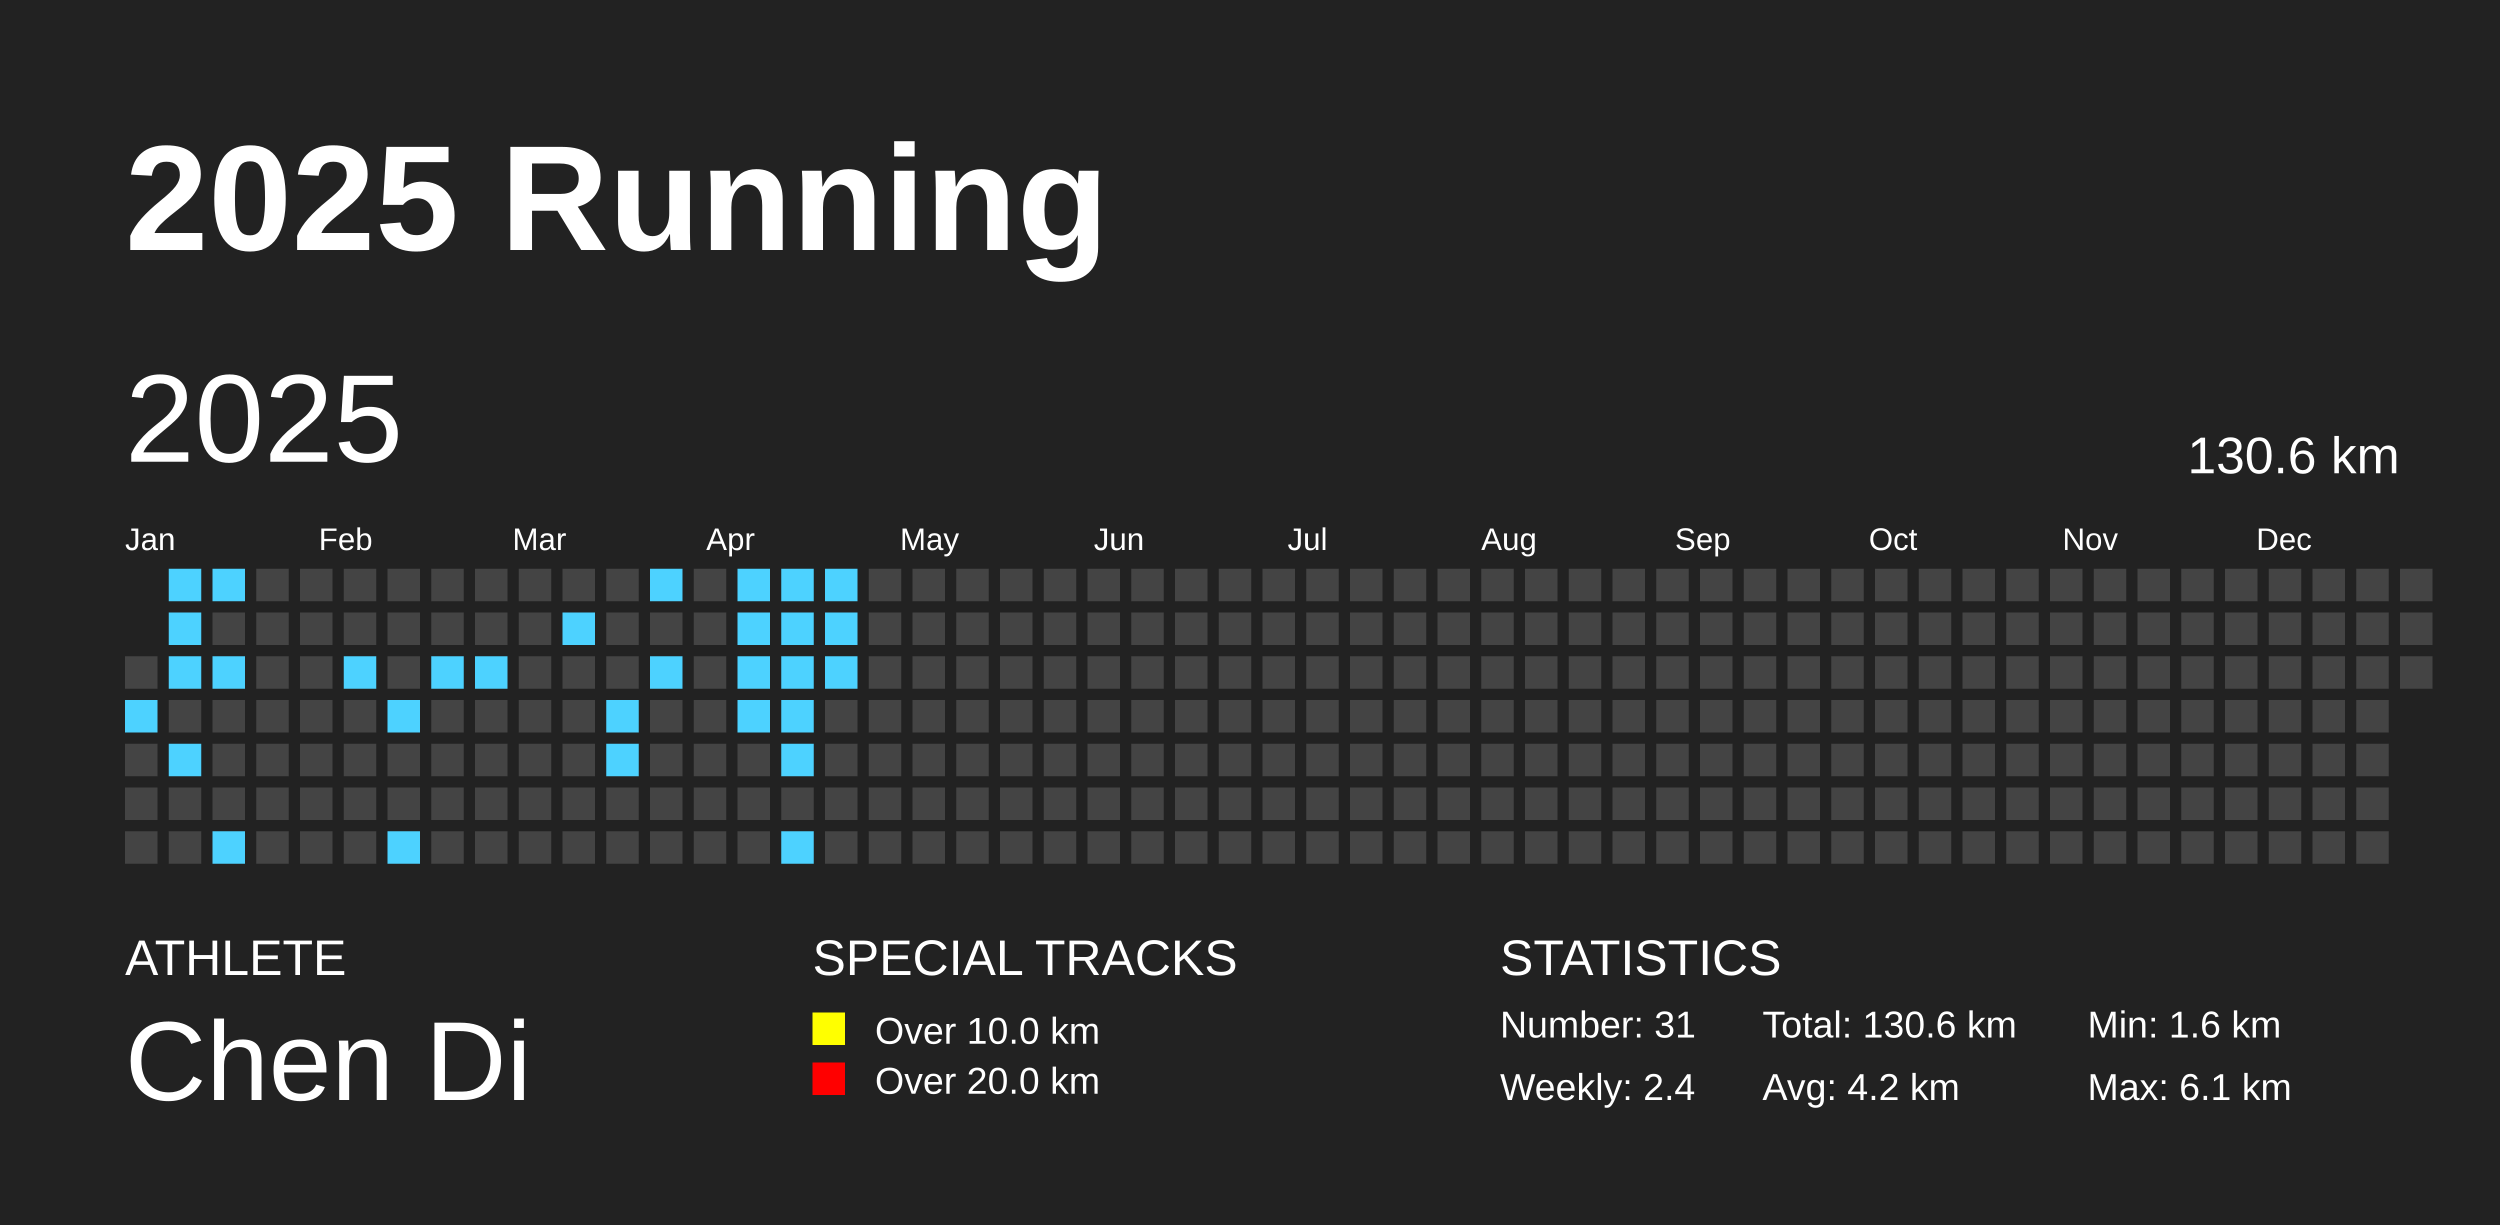
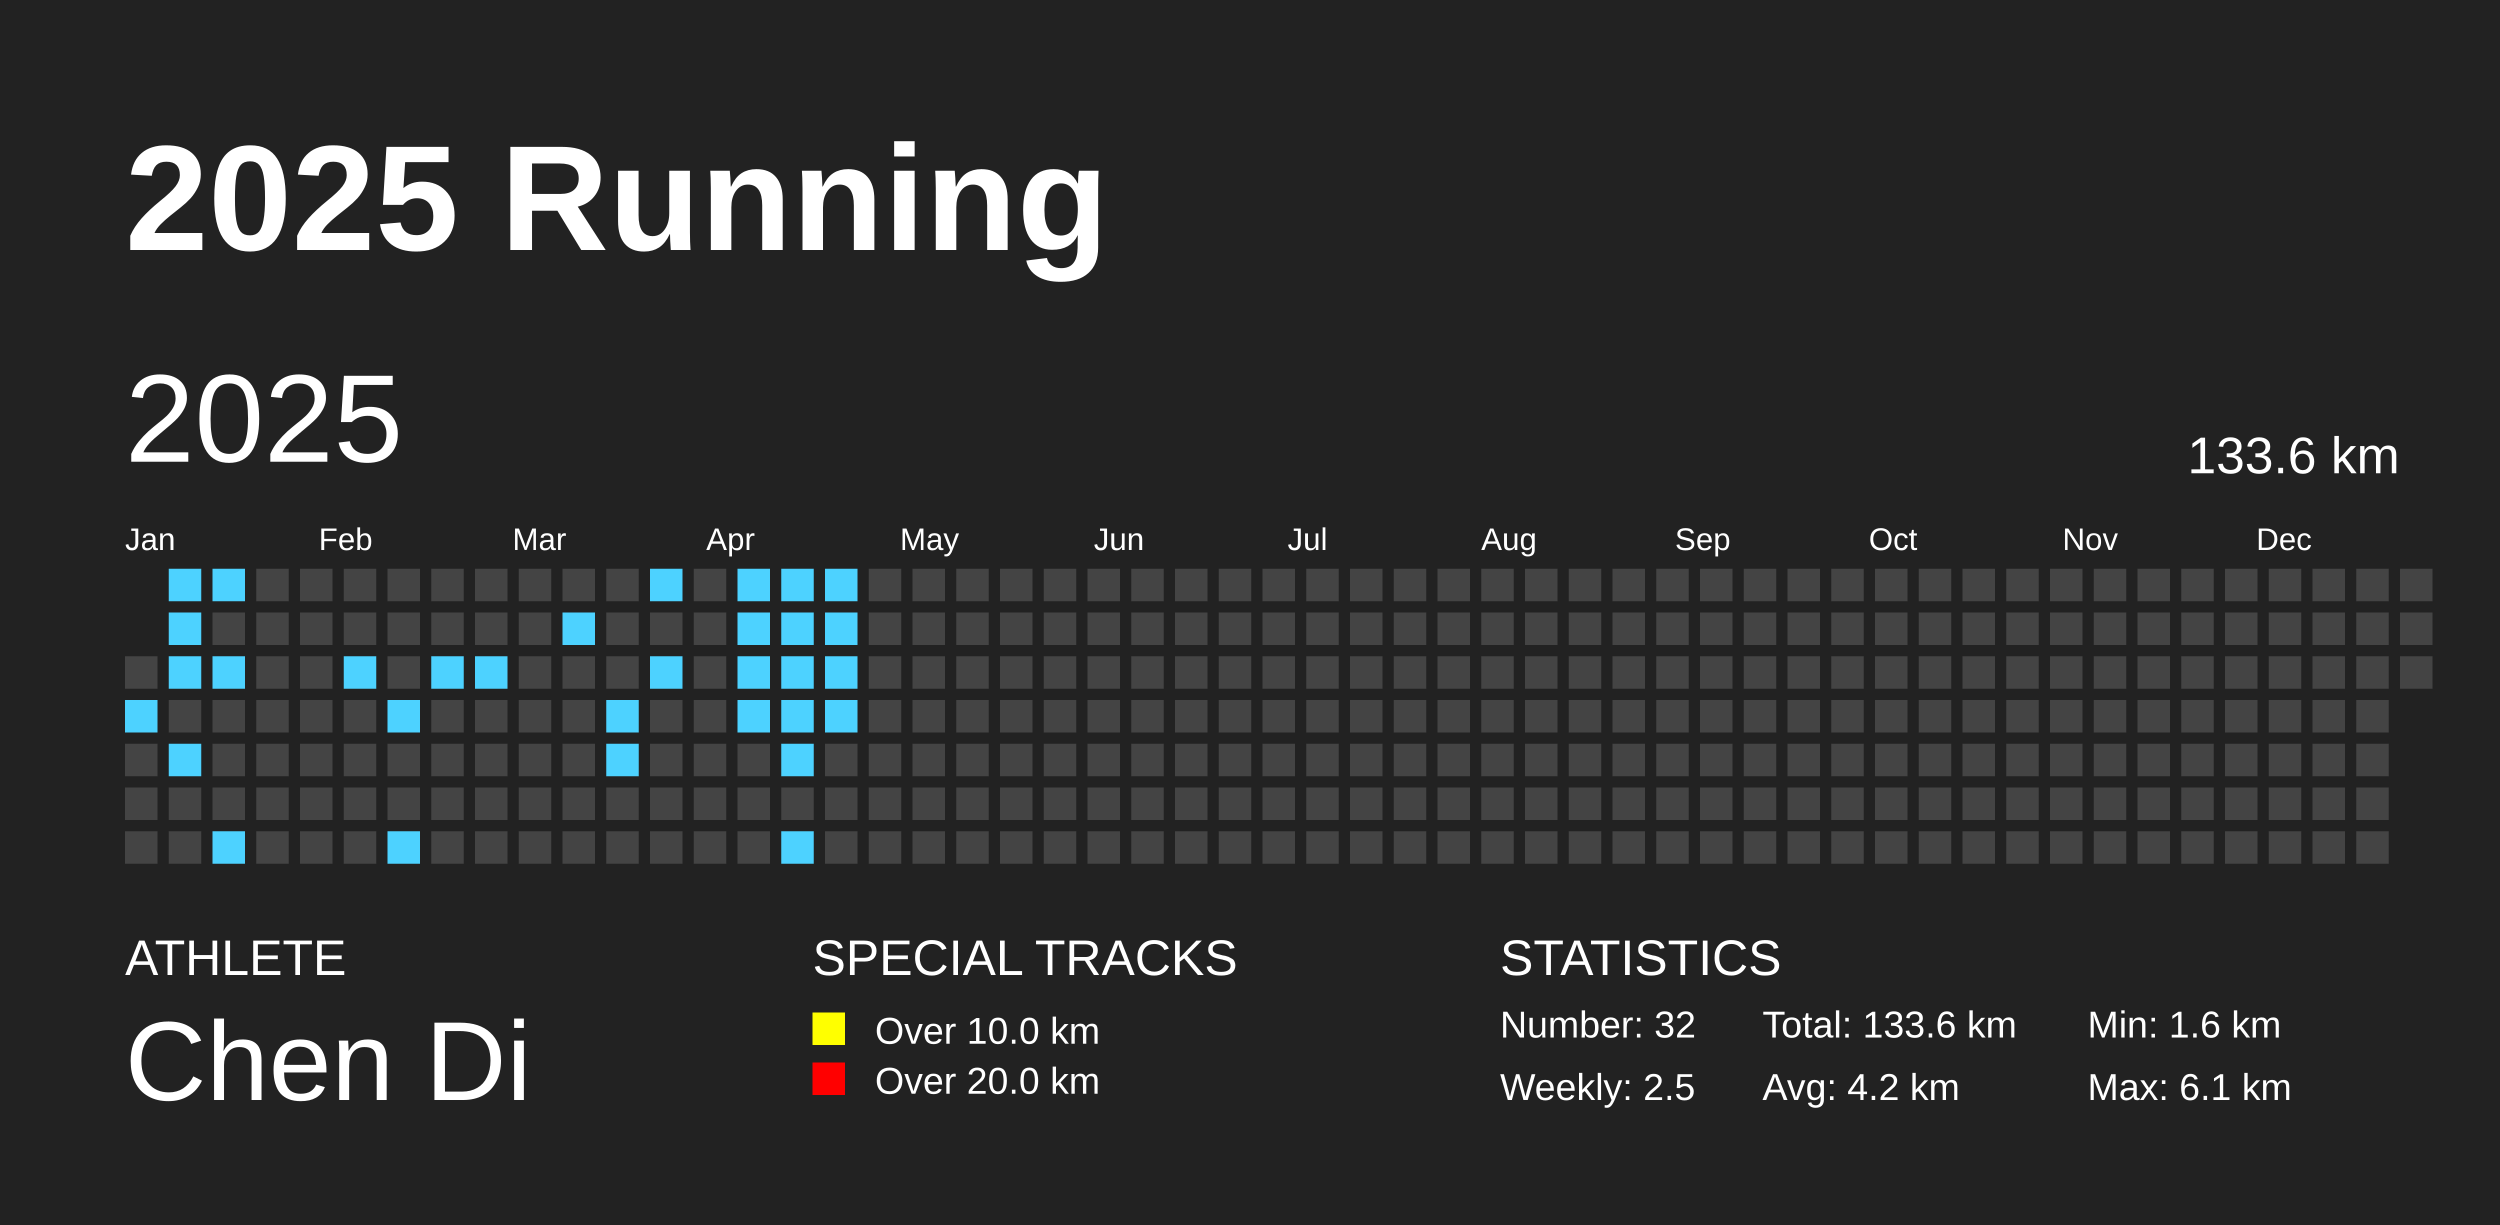
<svg xmlns="http://www.w3.org/2000/svg" baseProfile="full" height="98mm" version="1.1" viewBox="0,0,200,98" width="200mm">
  <defs />
  <rect fill="#222222" height="98" width="200" x="0" y="0" />
  <text fill="#FFFFFF" style="font-size:12px; font-family:Arial; font-weight:bold;" x="10" y="20">2025 Running</text>
  <text fill="#FFFFFF" style="font-size:4px; font-family:Arial" x="10" y="78">ATHLETE</text>
  <text fill="#FFFFFF" style="font-size:9px; font-family:Arial" x="10" y="88">Chen Di</text>
  <text fill="#FFFFFF" style="font-size:4px; font-family:Arial" x="65" y="78">SPECIAL TRACKS</text>
  <rect fill="yellow" height="2.6" width="2.6" x="65" y="81" />
  <text fill="#FFFFFF" style="font-size:3px; font-family:Arial" x="70" y="83.5">Over 10.0 km</text>
  <rect fill="red" height="2.6" width="2.6" x="65" y="85" />
  <text fill="#FFFFFF" style="font-size:3px; font-family:Arial" x="70" y="87.5">Over 20.0 km</text>
  <text fill="#FFFFFF" style="font-size:4px; font-family:Arial" x="120" y="78">STATISTICS</text>
-   <text fill="#FFFFFF" style="font-size:3px; font-family:Arial" x="120" y="83">Number: 31</text>
-   <text fill="#FFFFFF" style="font-size:3px; font-family:Arial" x="120" y="88">Weekly: 2.4</text>
-   <text fill="#FFFFFF" style="font-size:3px; font-family:Arial" x="141" y="83">Total: 130.6 km</text>
+   <text fill="#FFFFFF" style="font-size:3px; font-family:Arial" x="120" y="83">Number: 32</text>
+   <text fill="#FFFFFF" style="font-size:3px; font-family:Arial" x="120" y="88">Weekly: 2.5</text>
+   <text fill="#FFFFFF" style="font-size:3px; font-family:Arial" x="141" y="83">Total: 133.6 km</text>
  <text fill="#FFFFFF" style="font-size:3px; font-family:Arial" x="141" y="88">Avg: 4.2 km</text>
  <text fill="#FFFFFF" style="font-size:3px; font-family:Arial" x="167" y="83">Min: 1.6 km</text>
  <text fill="#FFFFFF" style="font-size:3px; font-family:Arial" x="167" y="88">Max: 6.1 km</text>
  <text dominant-baseline="hanging" fill="#FFFFFF" style="font-size:10.0px; font-family:Arial;" x="10" y="30">2025</text>
-   <text dominant-baseline="hanging" fill="#FFFFFF" style="font-size:4.125px; font-family:Arial;" x="175" y="35">130.6 km</text>
+   <text dominant-baseline="hanging" fill="#FFFFFF" style="font-size:4.125px; font-family:Arial;" x="175" y="35">133.6 km</text>
  <text fill="#FFFFFF" style="font-size:2.5px; font-family:Arial" x="10.0" y="44">Jan</text>
  <text fill="#FFFFFF" style="font-size:2.5px; font-family:Arial" x="25.5" y="44">Feb</text>
  <text fill="#FFFFFF" style="font-size:2.5px; font-family:Arial" x="41.0" y="44">Mar</text>
  <text fill="#FFFFFF" style="font-size:2.5px; font-family:Arial" x="56.5" y="44">Apr</text>
  <text fill="#FFFFFF" style="font-size:2.5px; font-family:Arial" x="72.0" y="44">May</text>
  <text fill="#FFFFFF" style="font-size:2.5px; font-family:Arial" x="87.5" y="44">Jun</text>
  <text fill="#FFFFFF" style="font-size:2.5px; font-family:Arial" x="103.0" y="44">Jul</text>
  <text fill="#FFFFFF" style="font-size:2.5px; font-family:Arial" x="118.5" y="44">Aug</text>
  <text fill="#FFFFFF" style="font-size:2.5px; font-family:Arial" x="134.0" y="44">Sep</text>
  <text fill="#FFFFFF" style="font-size:2.5px; font-family:Arial" x="149.5" y="44">Oct</text>
  <text fill="#FFFFFF" style="font-size:2.5px; font-family:Arial" x="165.0" y="44">Nov</text>
  <text fill="#FFFFFF" style="font-size:2.5px; font-family:Arial" x="180.5" y="44">Dec</text>
  <rect fill="#444444" height="2.6" width="2.6" x="10.0" y="52.5" />
  <rect fill="#4DD2FF" height="2.6" width="2.6" x="10.0" y="56.0" />
  <rect fill="#444444" height="2.6" width="2.6" x="10.0" y="59.5" />
  <rect fill="#444444" height="2.6" width="2.6" x="10.0" y="63.0" />
  <rect fill="#444444" height="2.6" width="2.6" x="10.0" y="66.5" />
  <rect fill="#4DD2FF" height="2.6" width="2.6" x="13.5" y="45.5" />
  <rect fill="#4DD2FF" height="2.6" width="2.6" x="13.5" y="49.0" />
  <rect fill="#4DD2FF" height="2.6" width="2.6" x="13.5" y="52.5" />
  <rect fill="#444444" height="2.6" width="2.6" x="13.5" y="56.0" />
  <rect fill="#4DD2FF" height="2.6" width="2.6" x="13.5" y="59.5" />
  <rect fill="#444444" height="2.6" width="2.6" x="13.5" y="63.0" />
  <rect fill="#444444" height="2.6" width="2.6" x="13.5" y="66.5" />
  <rect fill="#4DD2FF" height="2.6" width="2.6" x="17.0" y="45.5" />
  <rect fill="#444444" height="2.6" width="2.6" x="17.0" y="49.0" />
  <rect fill="#4DD2FF" height="2.6" width="2.6" x="17.0" y="52.5" />
  <rect fill="#444444" height="2.6" width="2.6" x="17.0" y="56.0" />
  <rect fill="#444444" height="2.6" width="2.6" x="17.0" y="59.5" />
  <rect fill="#444444" height="2.6" width="2.6" x="17.0" y="63.0" />
  <rect fill="#4DD2FF" height="2.6" width="2.6" x="17.0" y="66.5" />
  <rect fill="#444444" height="2.6" width="2.6" x="20.5" y="45.5" />
  <rect fill="#444444" height="2.6" width="2.6" x="20.5" y="49.0" />
  <rect fill="#444444" height="2.6" width="2.6" x="20.5" y="52.5" />
  <rect fill="#444444" height="2.6" width="2.6" x="20.5" y="56.0" />
  <rect fill="#444444" height="2.6" width="2.6" x="20.5" y="59.5" />
  <rect fill="#444444" height="2.6" width="2.6" x="20.5" y="63.0" />
  <rect fill="#444444" height="2.6" width="2.6" x="20.5" y="66.5" />
  <rect fill="#444444" height="2.6" width="2.6" x="24.0" y="45.5" />
  <rect fill="#444444" height="2.6" width="2.6" x="24.0" y="49.0" />
  <rect fill="#444444" height="2.6" width="2.6" x="24.0" y="52.5" />
  <rect fill="#444444" height="2.6" width="2.6" x="24.0" y="56.0" />
  <rect fill="#444444" height="2.6" width="2.6" x="24.0" y="59.5" />
  <rect fill="#444444" height="2.6" width="2.6" x="24.0" y="63.0" />
  <rect fill="#444444" height="2.6" width="2.6" x="24.0" y="66.5" />
  <rect fill="#444444" height="2.6" width="2.6" x="27.5" y="45.5" />
  <rect fill="#444444" height="2.6" width="2.6" x="27.5" y="49.0" />
  <rect fill="#4DD2FF" height="2.6" width="2.6" x="27.5" y="52.5" />
  <rect fill="#444444" height="2.6" width="2.6" x="27.5" y="56.0" />
  <rect fill="#444444" height="2.6" width="2.6" x="27.5" y="59.5" />
  <rect fill="#444444" height="2.6" width="2.6" x="27.5" y="63.0" />
  <rect fill="#444444" height="2.6" width="2.6" x="27.5" y="66.5" />
  <rect fill="#444444" height="2.6" width="2.6" x="31.0" y="45.5" />
  <rect fill="#444444" height="2.6" width="2.6" x="31.0" y="49.0" />
  <rect fill="#444444" height="2.6" width="2.6" x="31.0" y="52.5" />
  <rect fill="#4DD2FF" height="2.6" width="2.6" x="31.0" y="56.0" />
  <rect fill="#444444" height="2.6" width="2.6" x="31.0" y="59.5" />
  <rect fill="#444444" height="2.6" width="2.6" x="31.0" y="63.0" />
  <rect fill="#4DD2FF" height="2.6" width="2.6" x="31.0" y="66.5" />
  <rect fill="#444444" height="2.6" width="2.6" x="34.5" y="45.5" />
  <rect fill="#444444" height="2.6" width="2.6" x="34.5" y="49.0" />
  <rect fill="#4DD2FF" height="2.6" width="2.6" x="34.5" y="52.5" />
  <rect fill="#444444" height="2.6" width="2.6" x="34.5" y="56.0" />
  <rect fill="#444444" height="2.6" width="2.6" x="34.5" y="59.5" />
  <rect fill="#444444" height="2.6" width="2.6" x="34.5" y="63.0" />
  <rect fill="#444444" height="2.6" width="2.6" x="34.5" y="66.5" />
  <rect fill="#444444" height="2.6" width="2.6" x="38.0" y="45.5" />
  <rect fill="#444444" height="2.6" width="2.6" x="38.0" y="49.0" />
  <rect fill="#4DD2FF" height="2.6" width="2.6" x="38.0" y="52.5" />
  <rect fill="#444444" height="2.6" width="2.6" x="38.0" y="56.0" />
  <rect fill="#444444" height="2.6" width="2.6" x="38.0" y="59.5" />
  <rect fill="#444444" height="2.6" width="2.6" x="38.0" y="63.0" />
  <rect fill="#444444" height="2.6" width="2.6" x="38.0" y="66.5" />
  <rect fill="#444444" height="2.6" width="2.6" x="41.5" y="45.5" />
  <rect fill="#444444" height="2.6" width="2.6" x="41.5" y="49.0" />
  <rect fill="#444444" height="2.6" width="2.6" x="41.5" y="52.5" />
  <rect fill="#444444" height="2.6" width="2.6" x="41.5" y="56.0" />
  <rect fill="#444444" height="2.6" width="2.6" x="41.5" y="59.5" />
  <rect fill="#444444" height="2.6" width="2.6" x="41.5" y="63.0" />
  <rect fill="#444444" height="2.6" width="2.6" x="41.5" y="66.5" />
  <rect fill="#444444" height="2.6" width="2.6" x="45.0" y="45.5" />
  <rect fill="#4DD2FF" height="2.6" width="2.6" x="45.0" y="49.0" />
  <rect fill="#444444" height="2.6" width="2.6" x="45.0" y="52.5" />
  <rect fill="#444444" height="2.6" width="2.6" x="45.0" y="56.0" />
  <rect fill="#444444" height="2.6" width="2.6" x="45.0" y="59.5" />
  <rect fill="#444444" height="2.6" width="2.6" x="45.0" y="63.0" />
  <rect fill="#444444" height="2.6" width="2.6" x="45.0" y="66.5" />
  <rect fill="#444444" height="2.6" width="2.6" x="48.5" y="45.5" />
  <rect fill="#444444" height="2.6" width="2.6" x="48.5" y="49.0" />
  <rect fill="#444444" height="2.6" width="2.6" x="48.5" y="52.5" />
  <rect fill="#4DD2FF" height="2.6" width="2.6" x="48.5" y="56.0" />
  <rect fill="#4DD2FF" height="2.6" width="2.6" x="48.5" y="59.5" />
  <rect fill="#444444" height="2.6" width="2.6" x="48.5" y="63.0" />
  <rect fill="#444444" height="2.6" width="2.6" x="48.5" y="66.5" />
  <rect fill="#4DD2FF" height="2.6" width="2.6" x="52.0" y="45.5" />
  <rect fill="#444444" height="2.6" width="2.6" x="52.0" y="49.0" />
  <rect fill="#4DD2FF" height="2.6" width="2.6" x="52.0" y="52.5" />
  <rect fill="#444444" height="2.6" width="2.6" x="52.0" y="56.0" />
  <rect fill="#444444" height="2.6" width="2.6" x="52.0" y="59.5" />
  <rect fill="#444444" height="2.6" width="2.6" x="52.0" y="63.0" />
  <rect fill="#444444" height="2.6" width="2.6" x="52.0" y="66.5" />
  <rect fill="#444444" height="2.6" width="2.6" x="55.5" y="45.5" />
  <rect fill="#444444" height="2.6" width="2.6" x="55.5" y="49.0" />
  <rect fill="#444444" height="2.6" width="2.6" x="55.5" y="52.5" />
  <rect fill="#444444" height="2.6" width="2.6" x="55.5" y="56.0" />
  <rect fill="#444444" height="2.6" width="2.6" x="55.5" y="59.5" />
  <rect fill="#444444" height="2.6" width="2.6" x="55.5" y="63.0" />
  <rect fill="#444444" height="2.6" width="2.6" x="55.5" y="66.5" />
  <rect fill="#4DD2FF" height="2.6" width="2.6" x="59.0" y="45.5" />
  <rect fill="#4DD2FF" height="2.6" width="2.6" x="59.0" y="49.0" />
  <rect fill="#4DD2FF" height="2.6" width="2.6" x="59.0" y="52.5" />
  <rect fill="#4DD2FF" height="2.6" width="2.6" x="59.0" y="56.0" />
  <rect fill="#444444" height="2.6" width="2.6" x="59.0" y="59.5" />
  <rect fill="#444444" height="2.6" width="2.6" x="59.0" y="63.0" />
  <rect fill="#444444" height="2.6" width="2.6" x="59.0" y="66.5" />
  <rect fill="#4DD2FF" height="2.6" width="2.6" x="62.5" y="45.5" />
  <rect fill="#4DD2FF" height="2.6" width="2.6" x="62.5" y="49.0" />
  <rect fill="#4DD2FF" height="2.6" width="2.6" x="62.5" y="52.5" />
  <rect fill="#4DD2FF" height="2.6" width="2.6" x="62.5" y="56.0" />
  <rect fill="#4DD2FF" height="2.6" width="2.6" x="62.5" y="59.5" />
  <rect fill="#444444" height="2.6" width="2.6" x="62.5" y="63.0" />
  <rect fill="#4DD2FF" height="2.6" width="2.6" x="62.5" y="66.5" />
  <rect fill="#4DD2FF" height="2.6" width="2.6" x="66.0" y="45.5" />
  <rect fill="#4DD2FF" height="2.6" width="2.6" x="66.0" y="49.0" />
  <rect fill="#4DD2FF" height="2.6" width="2.6" x="66.0" y="52.5" />
-   <rect fill="#444444" height="2.6" width="2.6" x="66.0" y="56.0" />
+   <rect fill="#4DD2FF" height="2.6" width="2.6" x="66.0" y="56.0" />
  <rect fill="#444444" height="2.6" width="2.6" x="66.0" y="59.5" />
  <rect fill="#444444" height="2.6" width="2.6" x="66.0" y="63.0" />
  <rect fill="#444444" height="2.6" width="2.6" x="66.0" y="66.5" />
  <rect fill="#444444" height="2.6" width="2.6" x="69.5" y="45.5" />
  <rect fill="#444444" height="2.6" width="2.6" x="69.5" y="49.0" />
  <rect fill="#444444" height="2.6" width="2.6" x="69.5" y="52.5" />
  <rect fill="#444444" height="2.6" width="2.6" x="69.5" y="56.0" />
  <rect fill="#444444" height="2.6" width="2.6" x="69.5" y="59.5" />
  <rect fill="#444444" height="2.6" width="2.6" x="69.5" y="63.0" />
  <rect fill="#444444" height="2.6" width="2.6" x="69.5" y="66.5" />
  <rect fill="#444444" height="2.6" width="2.6" x="73.0" y="45.5" />
  <rect fill="#444444" height="2.6" width="2.6" x="73.0" y="49.0" />
  <rect fill="#444444" height="2.6" width="2.6" x="73.0" y="52.5" />
  <rect fill="#444444" height="2.6" width="2.6" x="73.0" y="56.0" />
  <rect fill="#444444" height="2.6" width="2.6" x="73.0" y="59.5" />
  <rect fill="#444444" height="2.6" width="2.6" x="73.0" y="63.0" />
  <rect fill="#444444" height="2.6" width="2.6" x="73.0" y="66.5" />
  <rect fill="#444444" height="2.6" width="2.6" x="76.5" y="45.5" />
  <rect fill="#444444" height="2.6" width="2.6" x="76.5" y="49.0" />
  <rect fill="#444444" height="2.6" width="2.6" x="76.5" y="52.5" />
  <rect fill="#444444" height="2.6" width="2.6" x="76.5" y="56.0" />
  <rect fill="#444444" height="2.6" width="2.6" x="76.5" y="59.5" />
  <rect fill="#444444" height="2.6" width="2.6" x="76.5" y="63.0" />
  <rect fill="#444444" height="2.6" width="2.6" x="76.5" y="66.5" />
  <rect fill="#444444" height="2.6" width="2.6" x="80.0" y="45.5" />
  <rect fill="#444444" height="2.6" width="2.6" x="80.0" y="49.0" />
  <rect fill="#444444" height="2.6" width="2.6" x="80.0" y="52.5" />
  <rect fill="#444444" height="2.6" width="2.6" x="80.0" y="56.0" />
  <rect fill="#444444" height="2.6" width="2.6" x="80.0" y="59.5" />
  <rect fill="#444444" height="2.6" width="2.6" x="80.0" y="63.0" />
  <rect fill="#444444" height="2.6" width="2.6" x="80.0" y="66.5" />
  <rect fill="#444444" height="2.6" width="2.6" x="83.5" y="45.5" />
  <rect fill="#444444" height="2.6" width="2.6" x="83.5" y="49.0" />
  <rect fill="#444444" height="2.6" width="2.6" x="83.5" y="52.5" />
  <rect fill="#444444" height="2.6" width="2.6" x="83.5" y="56.0" />
  <rect fill="#444444" height="2.6" width="2.6" x="83.5" y="59.5" />
  <rect fill="#444444" height="2.6" width="2.6" x="83.5" y="63.0" />
  <rect fill="#444444" height="2.6" width="2.6" x="83.5" y="66.5" />
  <rect fill="#444444" height="2.6" width="2.6" x="87.0" y="45.5" />
  <rect fill="#444444" height="2.6" width="2.6" x="87.0" y="49.0" />
  <rect fill="#444444" height="2.6" width="2.6" x="87.0" y="52.5" />
  <rect fill="#444444" height="2.6" width="2.6" x="87.0" y="56.0" />
  <rect fill="#444444" height="2.6" width="2.6" x="87.0" y="59.5" />
  <rect fill="#444444" height="2.6" width="2.6" x="87.0" y="63.0" />
  <rect fill="#444444" height="2.6" width="2.6" x="87.0" y="66.5" />
  <rect fill="#444444" height="2.6" width="2.6" x="90.5" y="45.5" />
  <rect fill="#444444" height="2.6" width="2.6" x="90.5" y="49.0" />
  <rect fill="#444444" height="2.6" width="2.6" x="90.5" y="52.5" />
  <rect fill="#444444" height="2.6" width="2.6" x="90.5" y="56.0" />
  <rect fill="#444444" height="2.6" width="2.6" x="90.5" y="59.5" />
  <rect fill="#444444" height="2.6" width="2.6" x="90.5" y="63.0" />
  <rect fill="#444444" height="2.6" width="2.6" x="90.5" y="66.5" />
  <rect fill="#444444" height="2.6" width="2.6" x="94.0" y="45.5" />
  <rect fill="#444444" height="2.6" width="2.6" x="94.0" y="49.0" />
  <rect fill="#444444" height="2.6" width="2.6" x="94.0" y="52.5" />
  <rect fill="#444444" height="2.6" width="2.6" x="94.0" y="56.0" />
  <rect fill="#444444" height="2.6" width="2.6" x="94.0" y="59.5" />
  <rect fill="#444444" height="2.6" width="2.6" x="94.0" y="63.0" />
  <rect fill="#444444" height="2.6" width="2.6" x="94.0" y="66.5" />
  <rect fill="#444444" height="2.6" width="2.6" x="97.5" y="45.5" />
  <rect fill="#444444" height="2.6" width="2.6" x="97.5" y="49.0" />
  <rect fill="#444444" height="2.6" width="2.6" x="97.5" y="52.5" />
  <rect fill="#444444" height="2.6" width="2.6" x="97.5" y="56.0" />
  <rect fill="#444444" height="2.6" width="2.6" x="97.5" y="59.5" />
  <rect fill="#444444" height="2.6" width="2.6" x="97.5" y="63.0" />
  <rect fill="#444444" height="2.6" width="2.6" x="97.5" y="66.5" />
  <rect fill="#444444" height="2.6" width="2.6" x="101.0" y="45.5" />
  <rect fill="#444444" height="2.6" width="2.6" x="101.0" y="49.0" />
  <rect fill="#444444" height="2.6" width="2.6" x="101.0" y="52.5" />
  <rect fill="#444444" height="2.6" width="2.6" x="101.0" y="56.0" />
  <rect fill="#444444" height="2.6" width="2.6" x="101.0" y="59.5" />
  <rect fill="#444444" height="2.6" width="2.6" x="101.0" y="63.0" />
  <rect fill="#444444" height="2.6" width="2.6" x="101.0" y="66.5" />
  <rect fill="#444444" height="2.6" width="2.6" x="104.5" y="45.5" />
  <rect fill="#444444" height="2.6" width="2.6" x="104.5" y="49.0" />
  <rect fill="#444444" height="2.6" width="2.6" x="104.5" y="52.5" />
  <rect fill="#444444" height="2.6" width="2.6" x="104.5" y="56.0" />
  <rect fill="#444444" height="2.6" width="2.6" x="104.5" y="59.5" />
  <rect fill="#444444" height="2.6" width="2.6" x="104.5" y="63.0" />
  <rect fill="#444444" height="2.6" width="2.6" x="104.5" y="66.5" />
  <rect fill="#444444" height="2.6" width="2.6" x="108.0" y="45.5" />
  <rect fill="#444444" height="2.6" width="2.6" x="108.0" y="49.0" />
  <rect fill="#444444" height="2.6" width="2.6" x="108.0" y="52.5" />
  <rect fill="#444444" height="2.6" width="2.6" x="108.0" y="56.0" />
  <rect fill="#444444" height="2.6" width="2.6" x="108.0" y="59.5" />
  <rect fill="#444444" height="2.6" width="2.6" x="108.0" y="63.0" />
  <rect fill="#444444" height="2.6" width="2.6" x="108.0" y="66.5" />
  <rect fill="#444444" height="2.6" width="2.6" x="111.5" y="45.5" />
  <rect fill="#444444" height="2.6" width="2.6" x="111.5" y="49.0" />
  <rect fill="#444444" height="2.6" width="2.6" x="111.5" y="52.5" />
  <rect fill="#444444" height="2.6" width="2.6" x="111.5" y="56.0" />
  <rect fill="#444444" height="2.6" width="2.6" x="111.5" y="59.5" />
  <rect fill="#444444" height="2.6" width="2.6" x="111.5" y="63.0" />
  <rect fill="#444444" height="2.6" width="2.6" x="111.5" y="66.5" />
  <rect fill="#444444" height="2.6" width="2.6" x="115.0" y="45.5" />
  <rect fill="#444444" height="2.6" width="2.6" x="115.0" y="49.0" />
  <rect fill="#444444" height="2.6" width="2.6" x="115.0" y="52.5" />
  <rect fill="#444444" height="2.6" width="2.6" x="115.0" y="56.0" />
  <rect fill="#444444" height="2.6" width="2.6" x="115.0" y="59.5" />
  <rect fill="#444444" height="2.6" width="2.6" x="115.0" y="63.0" />
  <rect fill="#444444" height="2.6" width="2.6" x="115.0" y="66.5" />
  <rect fill="#444444" height="2.6" width="2.6" x="118.5" y="45.5" />
  <rect fill="#444444" height="2.6" width="2.6" x="118.5" y="49.0" />
  <rect fill="#444444" height="2.6" width="2.6" x="118.5" y="52.5" />
  <rect fill="#444444" height="2.6" width="2.6" x="118.5" y="56.0" />
  <rect fill="#444444" height="2.6" width="2.6" x="118.5" y="59.5" />
  <rect fill="#444444" height="2.6" width="2.6" x="118.5" y="63.0" />
  <rect fill="#444444" height="2.6" width="2.6" x="118.5" y="66.5" />
  <rect fill="#444444" height="2.6" width="2.6" x="122.0" y="45.5" />
  <rect fill="#444444" height="2.6" width="2.6" x="122.0" y="49.0" />
  <rect fill="#444444" height="2.6" width="2.6" x="122.0" y="52.5" />
  <rect fill="#444444" height="2.6" width="2.6" x="122.0" y="56.0" />
  <rect fill="#444444" height="2.6" width="2.6" x="122.0" y="59.5" />
  <rect fill="#444444" height="2.6" width="2.6" x="122.0" y="63.0" />
  <rect fill="#444444" height="2.6" width="2.6" x="122.0" y="66.5" />
  <rect fill="#444444" height="2.6" width="2.6" x="125.5" y="45.5" />
  <rect fill="#444444" height="2.6" width="2.6" x="125.5" y="49.0" />
  <rect fill="#444444" height="2.6" width="2.6" x="125.5" y="52.5" />
  <rect fill="#444444" height="2.6" width="2.6" x="125.5" y="56.0" />
  <rect fill="#444444" height="2.6" width="2.6" x="125.5" y="59.5" />
  <rect fill="#444444" height="2.6" width="2.6" x="125.5" y="63.0" />
  <rect fill="#444444" height="2.6" width="2.6" x="125.5" y="66.5" />
  <rect fill="#444444" height="2.6" width="2.6" x="129.0" y="45.5" />
  <rect fill="#444444" height="2.6" width="2.6" x="129.0" y="49.0" />
  <rect fill="#444444" height="2.6" width="2.6" x="129.0" y="52.5" />
  <rect fill="#444444" height="2.6" width="2.6" x="129.0" y="56.0" />
  <rect fill="#444444" height="2.6" width="2.6" x="129.0" y="59.5" />
  <rect fill="#444444" height="2.6" width="2.6" x="129.0" y="63.0" />
  <rect fill="#444444" height="2.6" width="2.6" x="129.0" y="66.5" />
  <rect fill="#444444" height="2.6" width="2.6" x="132.5" y="45.5" />
  <rect fill="#444444" height="2.6" width="2.6" x="132.5" y="49.0" />
  <rect fill="#444444" height="2.6" width="2.6" x="132.5" y="52.5" />
  <rect fill="#444444" height="2.6" width="2.6" x="132.5" y="56.0" />
  <rect fill="#444444" height="2.6" width="2.6" x="132.5" y="59.5" />
  <rect fill="#444444" height="2.6" width="2.6" x="132.5" y="63.0" />
  <rect fill="#444444" height="2.6" width="2.6" x="132.5" y="66.5" />
  <rect fill="#444444" height="2.6" width="2.6" x="136.0" y="45.5" />
  <rect fill="#444444" height="2.6" width="2.6" x="136.0" y="49.0" />
  <rect fill="#444444" height="2.6" width="2.6" x="136.0" y="52.5" />
  <rect fill="#444444" height="2.6" width="2.6" x="136.0" y="56.0" />
  <rect fill="#444444" height="2.6" width="2.6" x="136.0" y="59.5" />
  <rect fill="#444444" height="2.6" width="2.6" x="136.0" y="63.0" />
  <rect fill="#444444" height="2.6" width="2.6" x="136.0" y="66.5" />
  <rect fill="#444444" height="2.6" width="2.6" x="139.5" y="45.5" />
  <rect fill="#444444" height="2.6" width="2.6" x="139.5" y="49.0" />
  <rect fill="#444444" height="2.6" width="2.6" x="139.5" y="52.5" />
  <rect fill="#444444" height="2.6" width="2.6" x="139.5" y="56.0" />
  <rect fill="#444444" height="2.6" width="2.6" x="139.5" y="59.5" />
  <rect fill="#444444" height="2.6" width="2.6" x="139.5" y="63.0" />
  <rect fill="#444444" height="2.6" width="2.6" x="139.5" y="66.5" />
  <rect fill="#444444" height="2.6" width="2.6" x="143.0" y="45.5" />
  <rect fill="#444444" height="2.6" width="2.6" x="143.0" y="49.0" />
  <rect fill="#444444" height="2.6" width="2.6" x="143.0" y="52.5" />
  <rect fill="#444444" height="2.6" width="2.6" x="143.0" y="56.0" />
  <rect fill="#444444" height="2.6" width="2.6" x="143.0" y="59.5" />
  <rect fill="#444444" height="2.6" width="2.6" x="143.0" y="63.0" />
  <rect fill="#444444" height="2.6" width="2.6" x="143.0" y="66.5" />
  <rect fill="#444444" height="2.6" width="2.6" x="146.5" y="45.5" />
  <rect fill="#444444" height="2.6" width="2.6" x="146.5" y="49.0" />
  <rect fill="#444444" height="2.6" width="2.6" x="146.5" y="52.5" />
  <rect fill="#444444" height="2.6" width="2.6" x="146.5" y="56.0" />
  <rect fill="#444444" height="2.6" width="2.6" x="146.5" y="59.5" />
  <rect fill="#444444" height="2.6" width="2.6" x="146.5" y="63.0" />
  <rect fill="#444444" height="2.6" width="2.6" x="146.5" y="66.5" />
  <rect fill="#444444" height="2.6" width="2.6" x="150.0" y="45.5" />
  <rect fill="#444444" height="2.6" width="2.6" x="150.0" y="49.0" />
  <rect fill="#444444" height="2.6" width="2.6" x="150.0" y="52.5" />
  <rect fill="#444444" height="2.6" width="2.6" x="150.0" y="56.0" />
  <rect fill="#444444" height="2.6" width="2.6" x="150.0" y="59.5" />
  <rect fill="#444444" height="2.6" width="2.6" x="150.0" y="63.0" />
  <rect fill="#444444" height="2.6" width="2.6" x="150.0" y="66.5" />
  <rect fill="#444444" height="2.6" width="2.6" x="153.5" y="45.5" />
  <rect fill="#444444" height="2.6" width="2.6" x="153.5" y="49.0" />
  <rect fill="#444444" height="2.6" width="2.6" x="153.5" y="52.5" />
  <rect fill="#444444" height="2.6" width="2.6" x="153.5" y="56.0" />
  <rect fill="#444444" height="2.6" width="2.6" x="153.5" y="59.5" />
  <rect fill="#444444" height="2.6" width="2.6" x="153.5" y="63.0" />
  <rect fill="#444444" height="2.6" width="2.6" x="153.5" y="66.5" />
  <rect fill="#444444" height="2.6" width="2.6" x="157.0" y="45.5" />
  <rect fill="#444444" height="2.6" width="2.6" x="157.0" y="49.0" />
  <rect fill="#444444" height="2.6" width="2.6" x="157.0" y="52.5" />
  <rect fill="#444444" height="2.6" width="2.6" x="157.0" y="56.0" />
  <rect fill="#444444" height="2.6" width="2.6" x="157.0" y="59.5" />
  <rect fill="#444444" height="2.6" width="2.6" x="157.0" y="63.0" />
  <rect fill="#444444" height="2.6" width="2.6" x="157.0" y="66.5" />
  <rect fill="#444444" height="2.6" width="2.6" x="160.5" y="45.5" />
  <rect fill="#444444" height="2.6" width="2.6" x="160.5" y="49.0" />
  <rect fill="#444444" height="2.6" width="2.6" x="160.5" y="52.5" />
  <rect fill="#444444" height="2.6" width="2.6" x="160.5" y="56.0" />
  <rect fill="#444444" height="2.6" width="2.6" x="160.5" y="59.5" />
  <rect fill="#444444" height="2.6" width="2.6" x="160.5" y="63.0" />
  <rect fill="#444444" height="2.6" width="2.6" x="160.5" y="66.5" />
  <rect fill="#444444" height="2.6" width="2.6" x="164.0" y="45.5" />
  <rect fill="#444444" height="2.6" width="2.6" x="164.0" y="49.0" />
  <rect fill="#444444" height="2.6" width="2.6" x="164.0" y="52.5" />
  <rect fill="#444444" height="2.6" width="2.6" x="164.0" y="56.0" />
  <rect fill="#444444" height="2.6" width="2.6" x="164.0" y="59.5" />
  <rect fill="#444444" height="2.6" width="2.6" x="164.0" y="63.0" />
  <rect fill="#444444" height="2.6" width="2.6" x="164.0" y="66.5" />
  <rect fill="#444444" height="2.6" width="2.6" x="167.5" y="45.5" />
  <rect fill="#444444" height="2.6" width="2.6" x="167.5" y="49.0" />
  <rect fill="#444444" height="2.6" width="2.6" x="167.5" y="52.5" />
  <rect fill="#444444" height="2.6" width="2.6" x="167.5" y="56.0" />
  <rect fill="#444444" height="2.6" width="2.6" x="167.5" y="59.5" />
  <rect fill="#444444" height="2.6" width="2.6" x="167.5" y="63.0" />
  <rect fill="#444444" height="2.6" width="2.6" x="167.5" y="66.5" />
  <rect fill="#444444" height="2.6" width="2.6" x="171.0" y="45.5" />
  <rect fill="#444444" height="2.6" width="2.6" x="171.0" y="49.0" />
  <rect fill="#444444" height="2.6" width="2.6" x="171.0" y="52.5" />
  <rect fill="#444444" height="2.6" width="2.6" x="171.0" y="56.0" />
  <rect fill="#444444" height="2.6" width="2.6" x="171.0" y="59.5" />
  <rect fill="#444444" height="2.6" width="2.6" x="171.0" y="63.0" />
  <rect fill="#444444" height="2.6" width="2.6" x="171.0" y="66.5" />
  <rect fill="#444444" height="2.6" width="2.6" x="174.5" y="45.5" />
  <rect fill="#444444" height="2.6" width="2.6" x="174.5" y="49.0" />
  <rect fill="#444444" height="2.6" width="2.6" x="174.5" y="52.5" />
  <rect fill="#444444" height="2.6" width="2.6" x="174.5" y="56.0" />
  <rect fill="#444444" height="2.6" width="2.6" x="174.5" y="59.5" />
  <rect fill="#444444" height="2.6" width="2.6" x="174.5" y="63.0" />
  <rect fill="#444444" height="2.6" width="2.6" x="174.5" y="66.5" />
  <rect fill="#444444" height="2.6" width="2.6" x="178.0" y="45.5" />
  <rect fill="#444444" height="2.6" width="2.6" x="178.0" y="49.0" />
  <rect fill="#444444" height="2.6" width="2.6" x="178.0" y="52.5" />
  <rect fill="#444444" height="2.6" width="2.6" x="178.0" y="56.0" />
  <rect fill="#444444" height="2.6" width="2.6" x="178.0" y="59.5" />
  <rect fill="#444444" height="2.6" width="2.6" x="178.0" y="63.0" />
  <rect fill="#444444" height="2.6" width="2.6" x="178.0" y="66.5" />
  <rect fill="#444444" height="2.6" width="2.6" x="181.5" y="45.5" />
  <rect fill="#444444" height="2.6" width="2.6" x="181.5" y="49.0" />
  <rect fill="#444444" height="2.6" width="2.6" x="181.5" y="52.5" />
  <rect fill="#444444" height="2.6" width="2.6" x="181.5" y="56.0" />
  <rect fill="#444444" height="2.6" width="2.6" x="181.5" y="59.5" />
  <rect fill="#444444" height="2.6" width="2.6" x="181.5" y="63.0" />
  <rect fill="#444444" height="2.6" width="2.6" x="181.5" y="66.5" />
  <rect fill="#444444" height="2.6" width="2.6" x="185.0" y="45.5" />
  <rect fill="#444444" height="2.6" width="2.6" x="185.0" y="49.0" />
  <rect fill="#444444" height="2.6" width="2.6" x="185.0" y="52.5" />
  <rect fill="#444444" height="2.6" width="2.6" x="185.0" y="56.0" />
  <rect fill="#444444" height="2.6" width="2.6" x="185.0" y="59.5" />
  <rect fill="#444444" height="2.6" width="2.6" x="185.0" y="63.0" />
  <rect fill="#444444" height="2.6" width="2.6" x="185.0" y="66.5" />
  <rect fill="#444444" height="2.6" width="2.6" x="188.5" y="45.5" />
  <rect fill="#444444" height="2.6" width="2.6" x="188.5" y="49.0" />
  <rect fill="#444444" height="2.6" width="2.6" x="188.5" y="52.5" />
  <rect fill="#444444" height="2.6" width="2.6" x="188.5" y="56.0" />
  <rect fill="#444444" height="2.6" width="2.6" x="188.5" y="59.5" />
  <rect fill="#444444" height="2.6" width="2.6" x="188.5" y="63.0" />
  <rect fill="#444444" height="2.6" width="2.6" x="188.5" y="66.5" />
  <rect fill="#444444" height="2.6" width="2.6" x="192.0" y="45.5" />
  <rect fill="#444444" height="2.6" width="2.6" x="192.0" y="49.0" />
  <rect fill="#444444" height="2.6" width="2.6" x="192.0" y="52.5" />
</svg>
